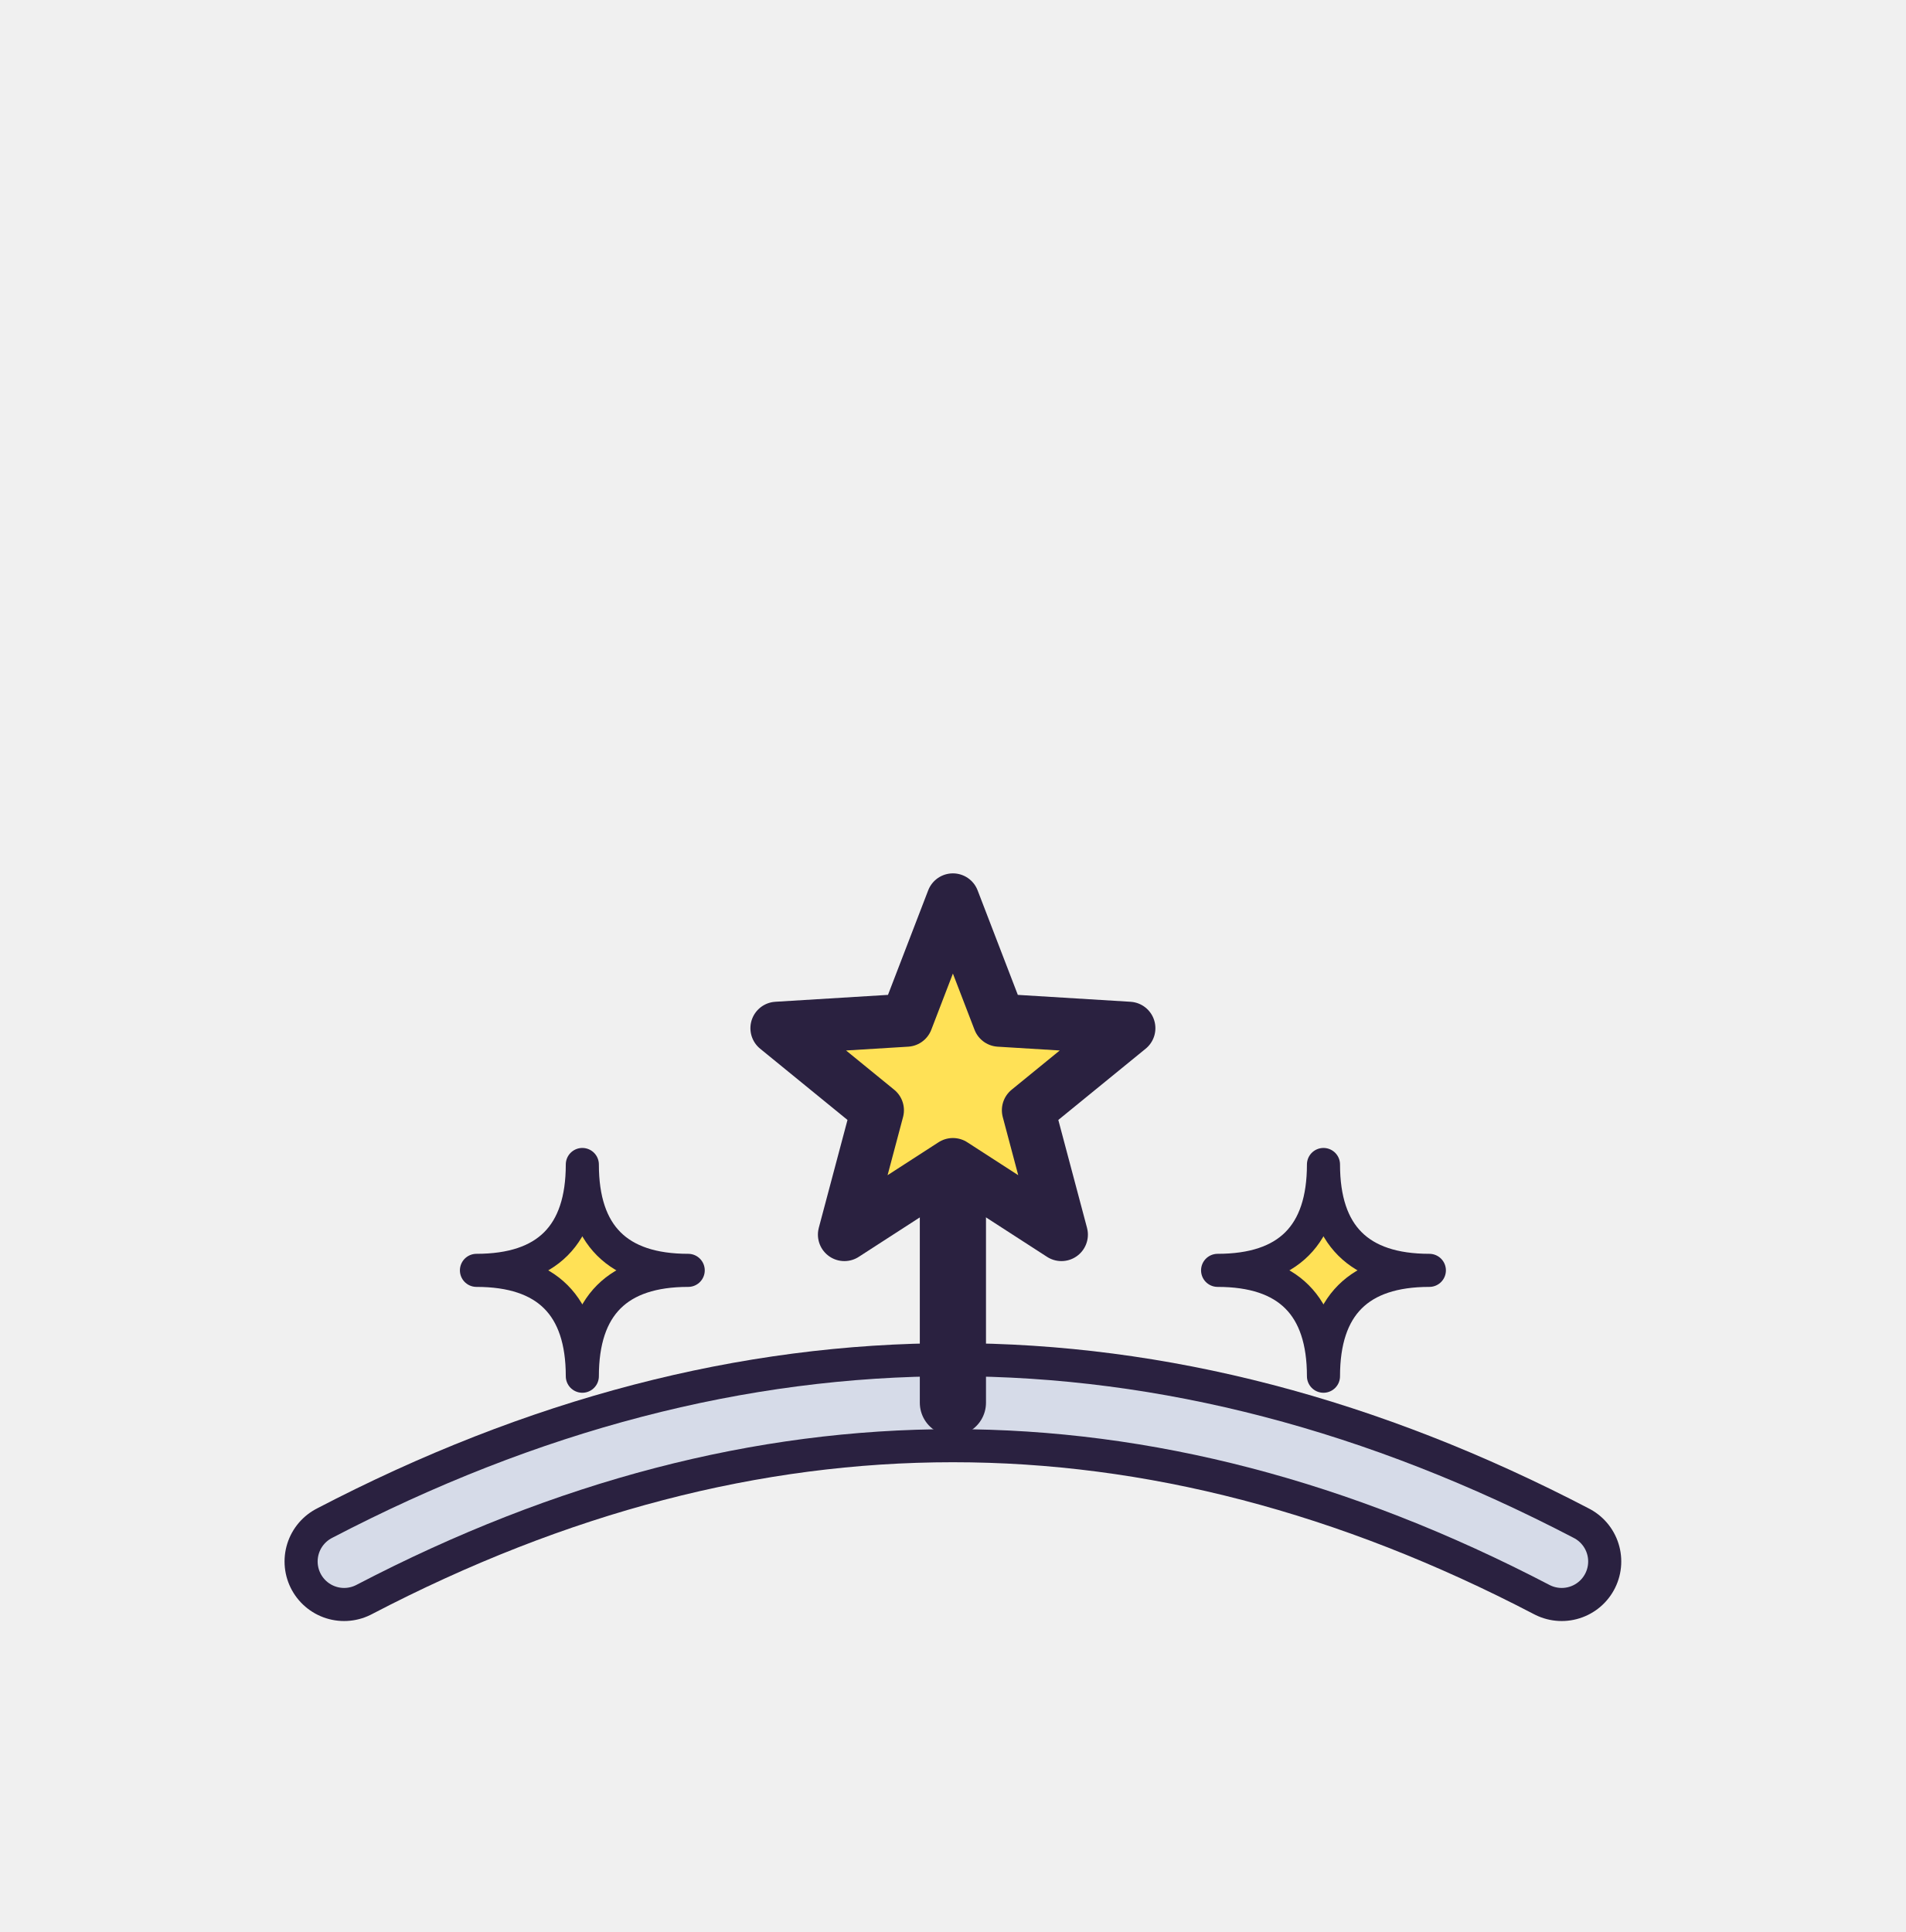
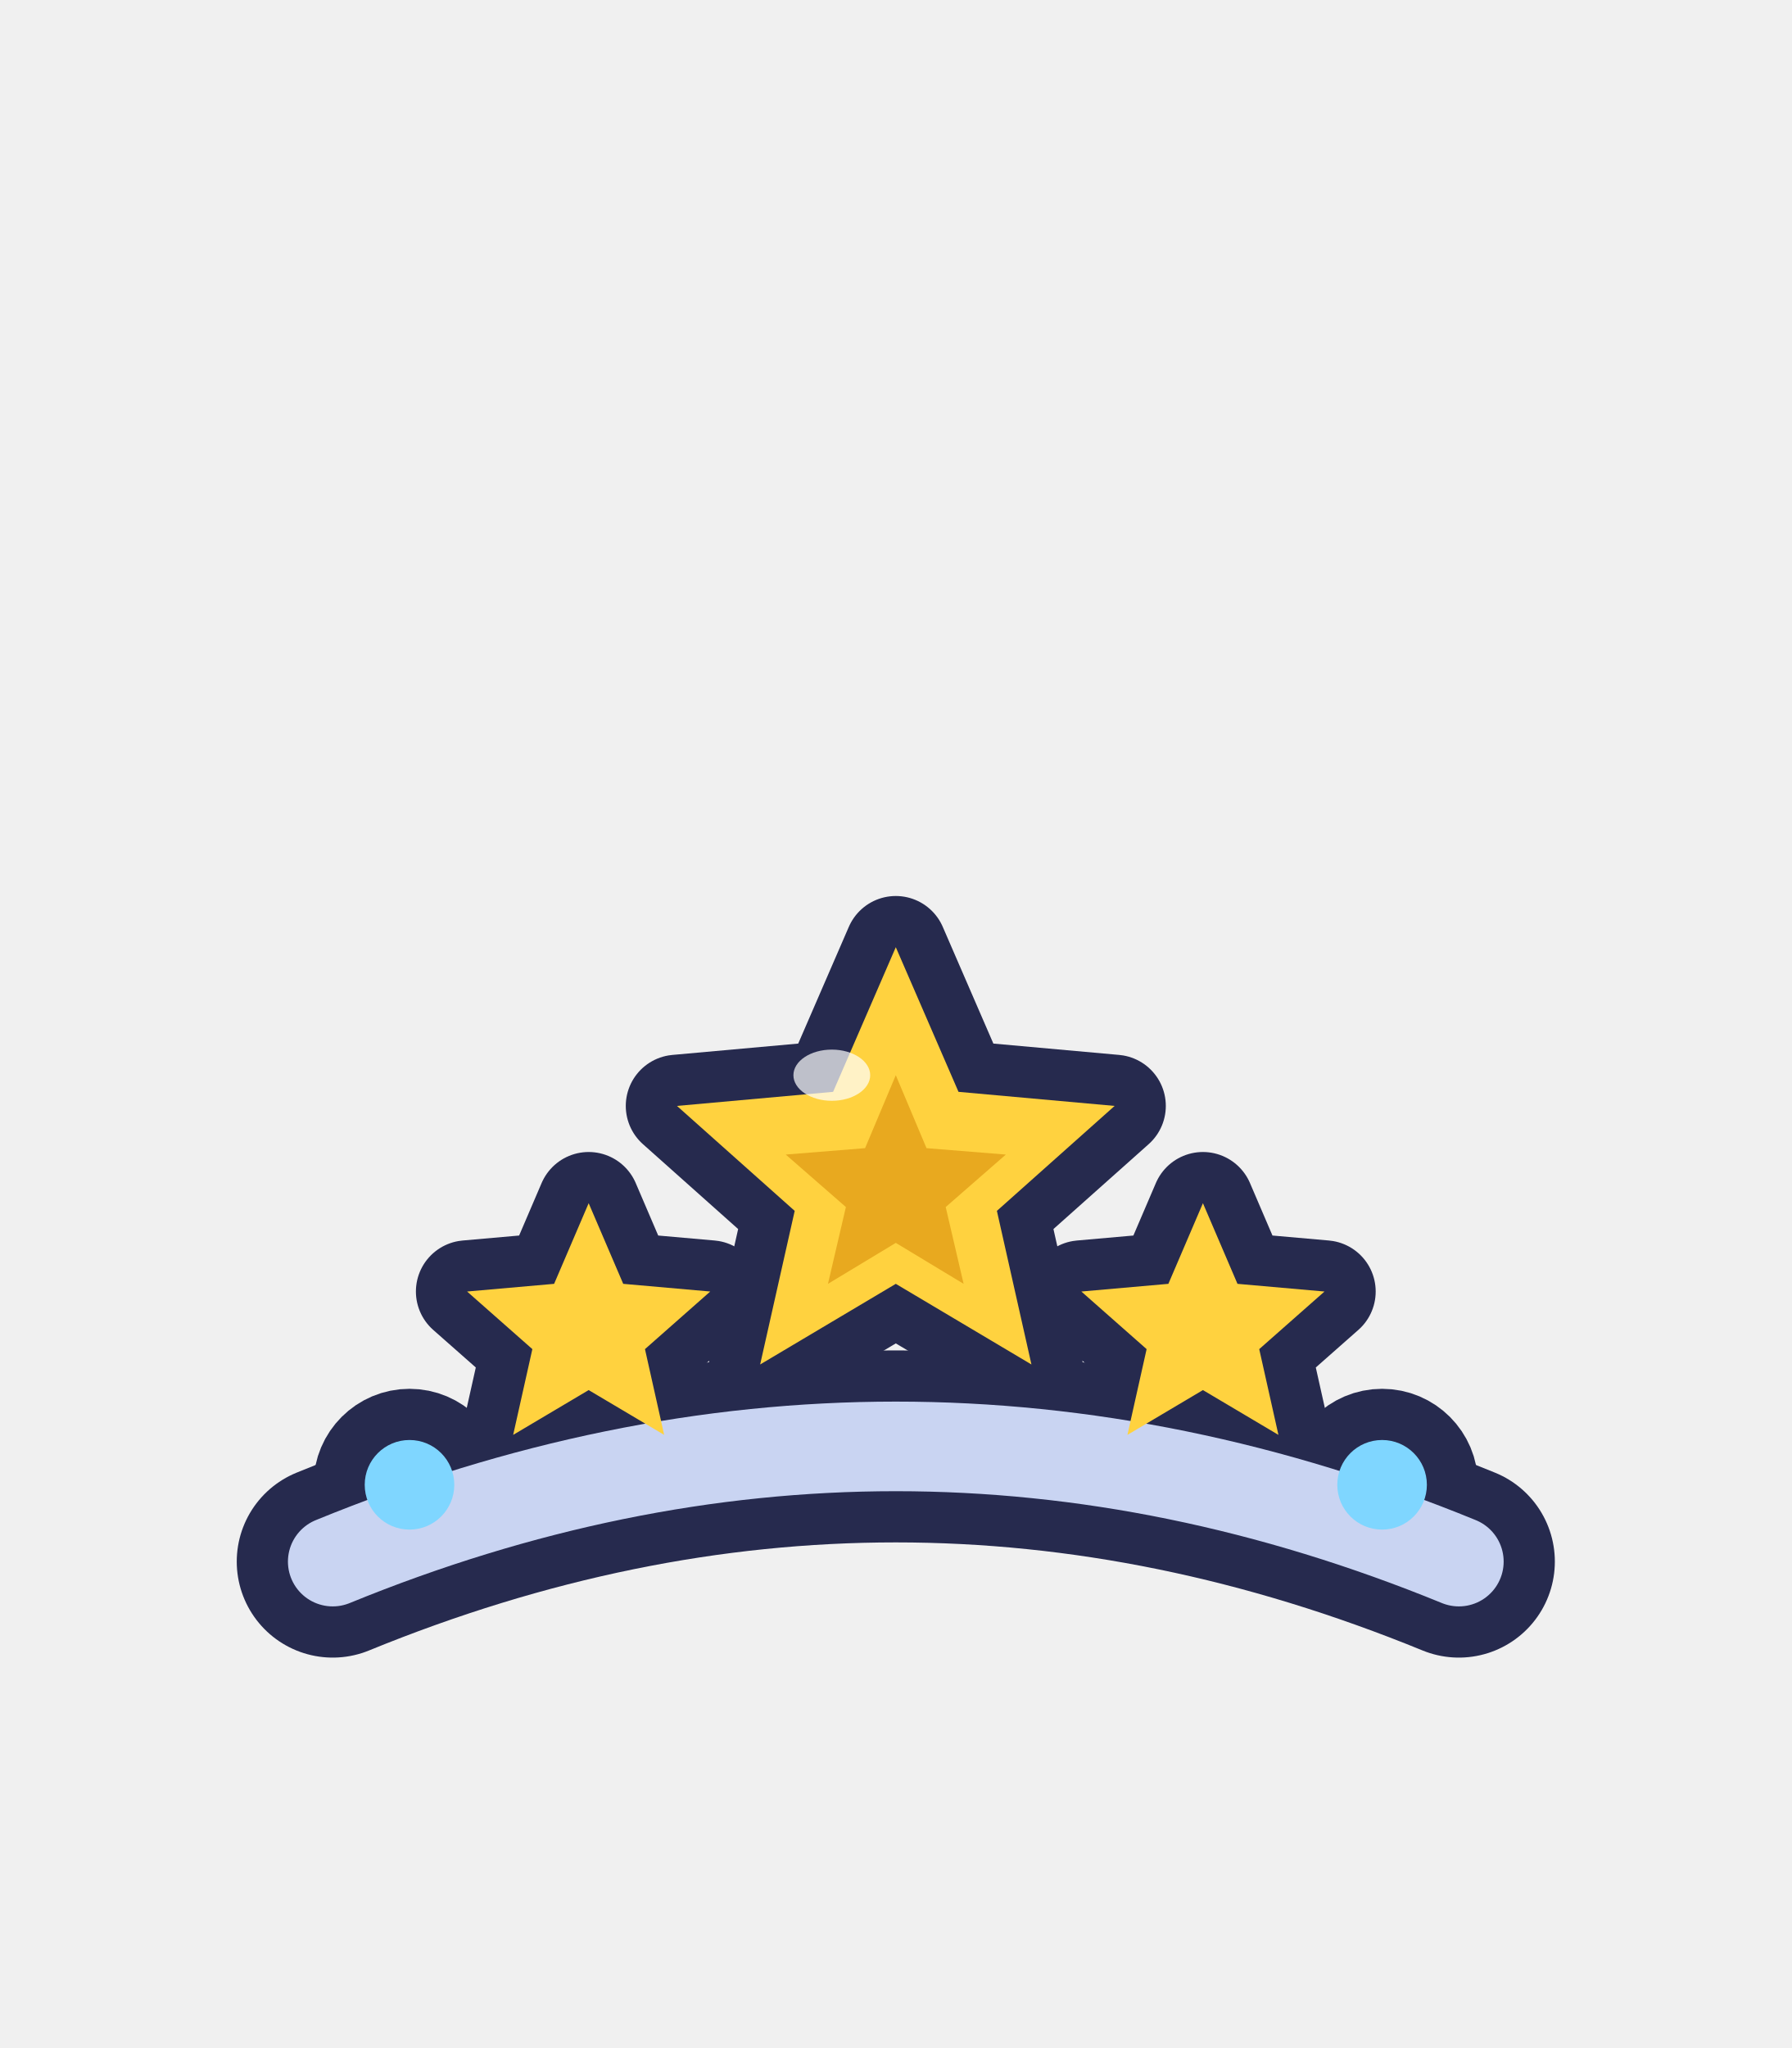
- <svg xmlns="http://www.w3.org/2000/svg" class="cr" viewBox="-72 -114 144 146" aria-label="Tiara de estrelas" width="144" height="146">
-   <path class="tl ink s9" d="M-46 4 Q0 -20 46 4" fill="none" stroke="rgb(42, 33, 64)" stroke-width="9" stroke-linejoin="round" stroke-linecap="round" />
-   <path class="tl s4" stroke="#d6dbe8" d="M-46 4 Q0 -20 46 4" fill="none" stroke-width="4" stroke-linejoin="round" stroke-linecap="round" />
-   <path class="tl ink s5" d="M0 -8 L0 -22" fill="none" stroke="rgb(42, 33, 64)" stroke-width="5" stroke-linejoin="round" stroke-linecap="round" />
-   <path class="a" fill="#ffe156" d="M0 -46 L3.5 -36.9 L13.3 -36.3 L5.7 -30.1 L8.2 -20.7 L0 -26 L-8.2 -20.7 L-5.7 -30.1 L-13.3 -36.3 L-3.5 -36.9Z" stroke="rgb(42, 33, 64)" stroke-width="4" stroke-linejoin="round" stroke-linecap="round" />
-   <path class="a t" fill="#ffe156" d="M-28 -26 Q-28 -18 -20 -18 Q-28 -18 -28 -10 Q-28 -18 -36 -18 Q-28 -18 -28 -26Z" stroke="rgb(42, 33, 64)" stroke-width="2.5" stroke-linejoin="round" stroke-linecap="round" />
-   <path class="a t" fill="#ffe156" d="M28 -26 Q28 -18 36 -18 Q28 -18 28 -10 Q28 -18 20 -18 Q28 -18 28 -26Z" stroke="rgb(42, 33, 64)" stroke-width="2.5" stroke-linejoin="round" stroke-linecap="round" />
+ <svg xmlns="http://www.w3.org/2000/svg" viewBox="-70 -120 140 160" width="140" height="160">
+   <g class="o">
+     <path d="M-44 2 Q0 -16 44 2" fill="none" stroke="#262a4e" stroke-width="15.0" stroke-linecap="round" stroke-linejoin="round" />
+     <polygon stroke="#262a4e" stroke-width="8.0" stroke-linejoin="round" points="0.0,-46.0 4.9,-34.7 17.1,-33.6 7.9,-25.4 10.6,-13.4 0.0,-19.7 -10.6,-13.4 -7.9,-25.4 -17.1,-33.6 -4.9,-34.7" fill="#262a4e" />
+     <polygon stroke="#262a4e" stroke-width="8.0" stroke-linejoin="round" points="0.0,-36.0 2.4,-30.3 8.6,-29.8 3.9,-25.7 5.3,-19.7 0.0,-22.9 -5.3,-19.7 -3.9,-25.7 -8.6,-29.8 -2.4,-30.3" fill="#262a4e" />
+     <polygon stroke="#262a4e" stroke-width="8.0" stroke-linejoin="round" points="-24.0,-26.0 -21.3,-19.7 -14.5,-19.1 -19.6,-14.6 -18.1,-7.9 -24.0,-11.4 -29.9,-7.9 -28.4,-14.6 -33.5,-19.1 -26.7,-19.7" fill="#262a4e" />
+     <polygon stroke="#262a4e" stroke-width="8.0" stroke-linejoin="round" points="24.0,-26.0 26.7,-19.7 33.5,-19.1 28.4,-14.6 29.9,-7.9 24.0,-11.4 18.1,-7.9 19.6,-14.6 14.5,-19.1 21.3,-19.7" fill="#262a4e" />
+     <circle stroke="#262a4e" stroke-width="8.0" stroke-linejoin="round" cx="-38" cy="-4" r="3.5" fill="#262a4e" />
+     <circle stroke="#262a4e" stroke-width="8.0" stroke-linejoin="round" cx="38" cy="-4" r="3.5" fill="#262a4e" />
+   </g>
+   <path d="M-44 2 Q0 -16 44 2" fill="none" stroke="#c9d4f2" stroke-width="7" stroke-linecap="round" stroke-linejoin="round" />
+   <polygon points="0.0,-46.0 4.9,-34.7 17.1,-33.6 7.9,-25.4 10.6,-13.4 0.0,-19.7 -10.6,-13.4 -7.9,-25.4 -17.1,-33.6 -4.9,-34.7" fill="#ffd23f" />
+   <polygon points="0.0,-36.0 2.4,-30.3 8.6,-29.8 3.9,-25.7 5.3,-19.7 0.0,-22.9 -5.3,-19.7 -3.9,-25.7 -8.6,-29.8 -2.4,-30.3" fill="#e8a91f" />
+   <polygon points="-24.0,-26.0 -21.3,-19.7 -14.5,-19.1 -19.6,-14.6 -18.1,-7.9 -24.0,-11.4 -29.9,-7.9 -28.4,-14.6 -33.5,-19.1 -26.7,-19.7" fill="#ffd23f" />
+   <polygon points="24.0,-26.0 26.7,-19.7 33.5,-19.1 28.4,-14.6 29.9,-7.9 24.0,-11.4 18.1,-7.9 19.6,-14.6 14.5,-19.1 21.3,-19.7" fill="#ffd23f" />
+   <circle cx="-38" cy="-4" r="3.5" fill="#7fd6ff" />
+   <circle cx="38" cy="-4" r="3.5" fill="#7fd6ff" />
+   <ellipse cx="-5" cy="-36" rx="3" ry="2" fill="#ffffff" opacity="0.7" transform="rotate(0 -5 -36)" />
</svg>
